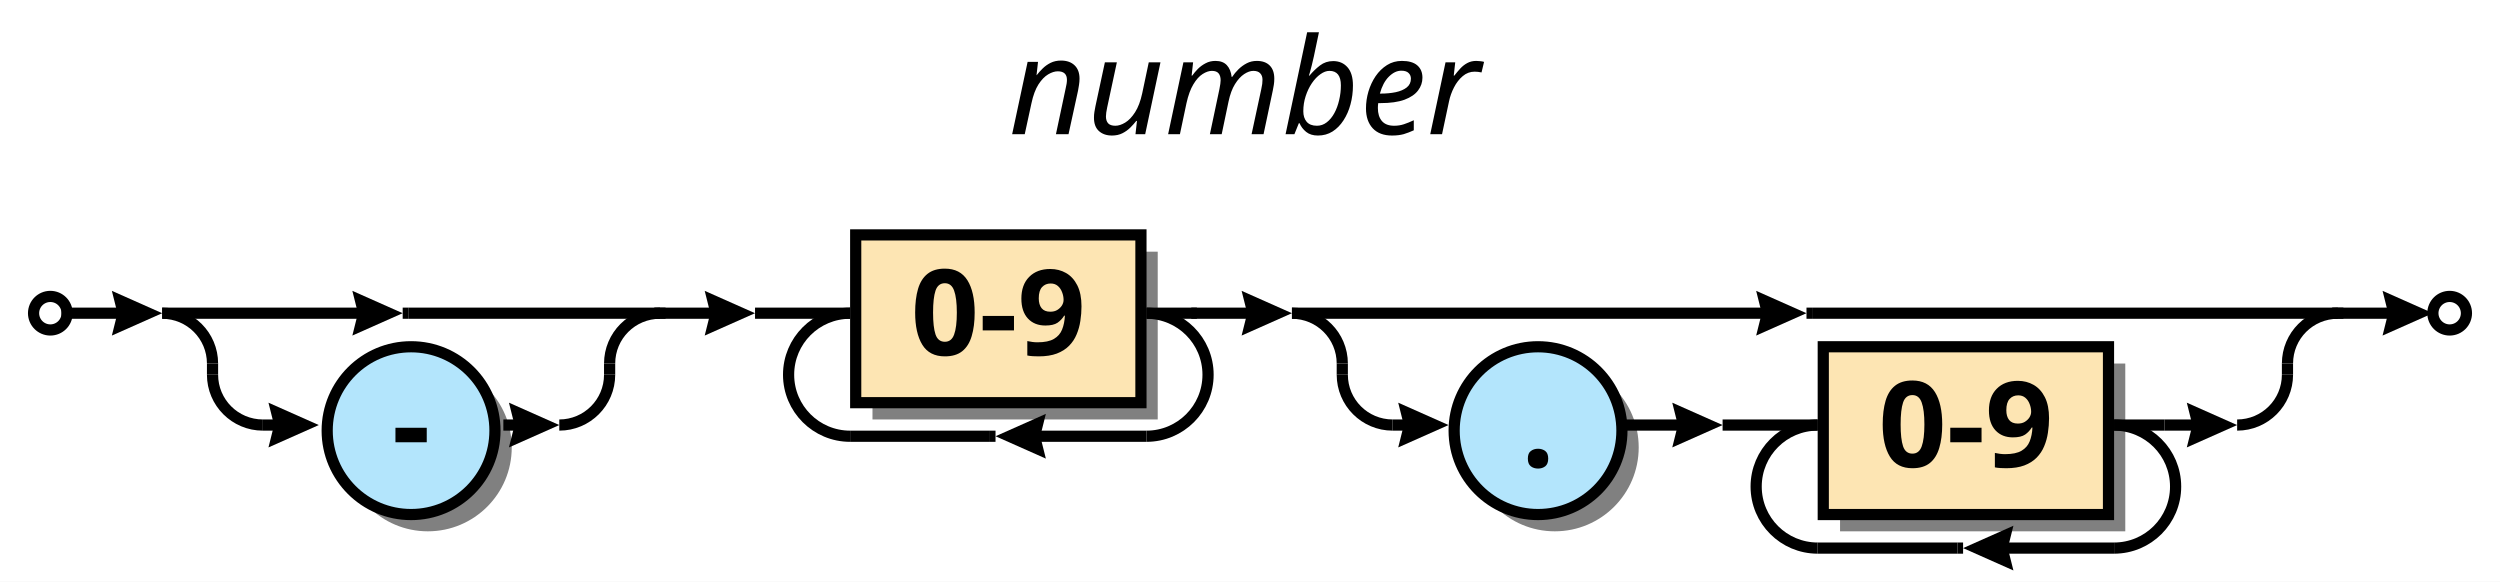
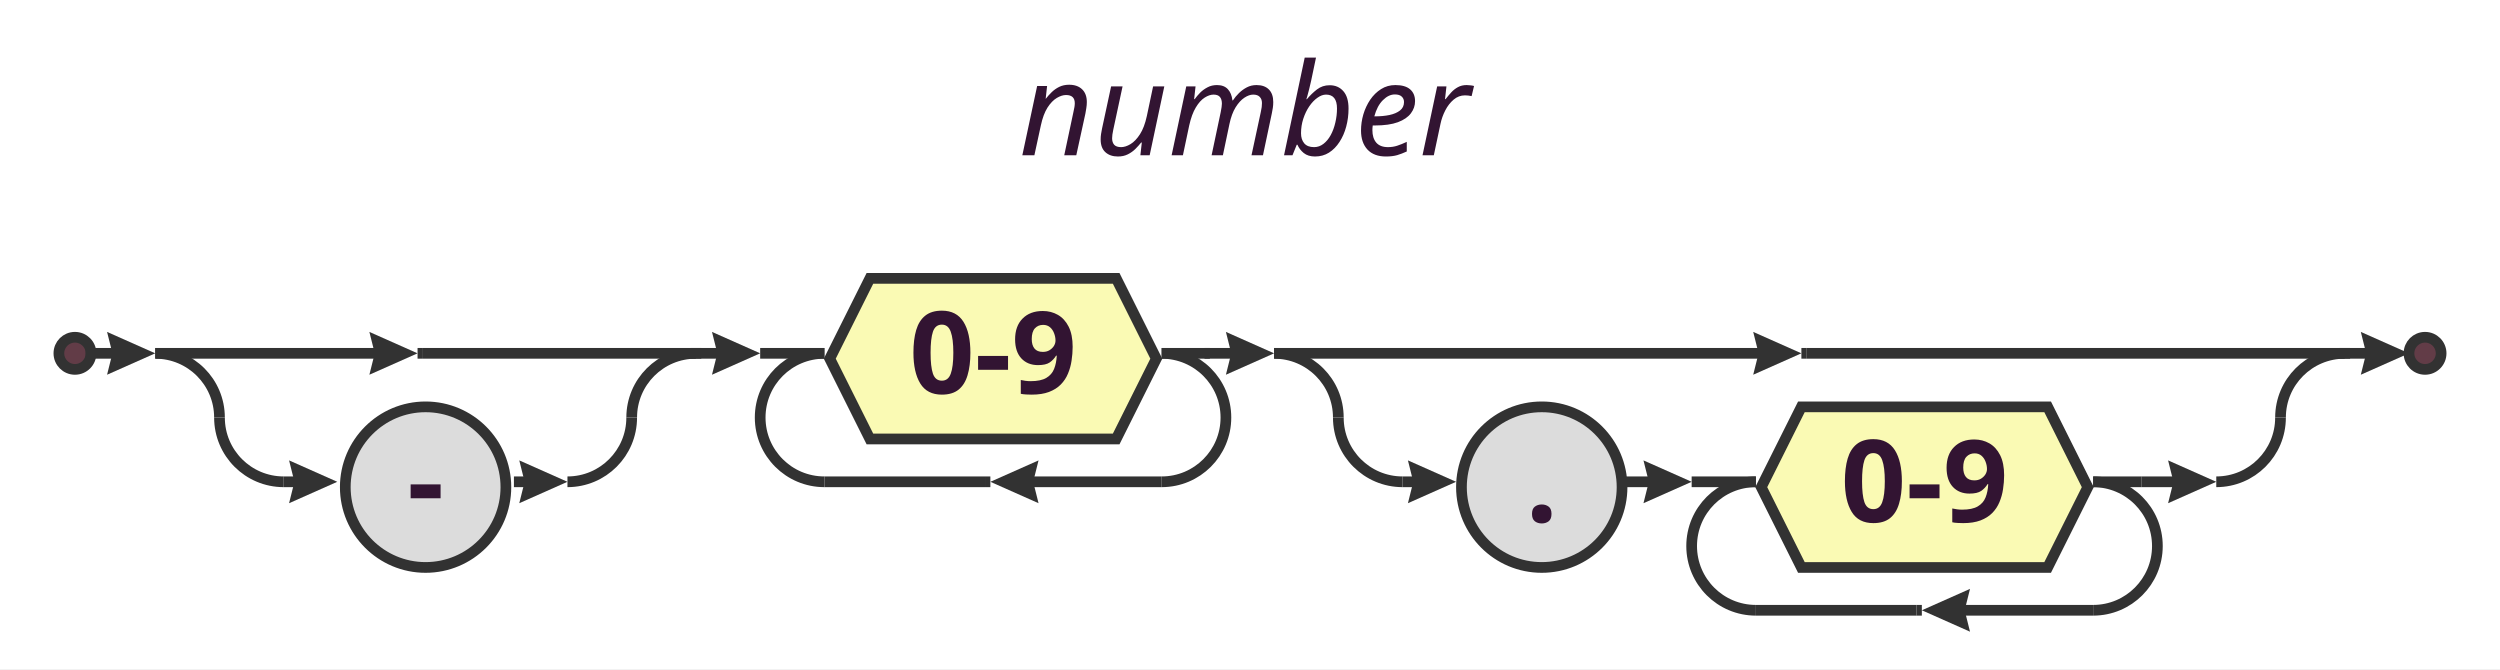
- <svg xmlns="http://www.w3.org/2000/svg" xml:space="preserve" width="447" height="104" version="1.1">
+ <svg xmlns="http://www.w3.org/2000/svg" xml:space="preserve" width="467" height="125" version="1.1">
  <style type="text/css">

- .box_font {fill:#000000; text-anchor:middle;
+ .hash_font {fill:#321432; text-anchor:middle;
    font-family:Times; font-size:14pt; font-weight:normal; font-style:italic;}
- .charclass_font {fill:#000000; text-anchor:middle;
+ .definitive_font {fill:#321432; text-anchor:middle;
+     font-family:Times; font-size:14pt; font-weight:normal; font-style:italic;}
+ .title_font {fill:#321432; text-anchor:middle;
+     font-family:Sans; font-size:18pt; font-weight:normal; font-style:italic;}
+ .non-terminal_font {fill:#321432; text-anchor:middle;
+     font-family:Times; font-size:14pt; font-weight:normal; font-style:italic;}
+ .negative_font {fill:#321432; text-anchor:middle;
+     font-family:Times; font-size:14pt; font-weight:normal; font-style:italic;}
+ .charclass_font {fill:#321432; text-anchor:middle;
    font-family:Sans; font-size:16pt; font-weight:bold; font-style:normal;}
- .title_font {fill:#000000; text-anchor:middle;
-     font-family:Sans; font-size:18pt; font-weight:normal; font-style:italic;}
- .bubble_font {fill:#000000; text-anchor:middle;
-     font-family:Sans; font-size:14pt; font-weight:bold; font-style:normal;}
- .token_font {fill:#000000; text-anchor:middle;
+ .space_font {fill:#321432; text-anchor:middle;
+     font-family:Sans; font-size:3pt; font-weight:normal; font-style:normal;}
+ .token_font {fill:#321432; text-anchor:middle;
    font-family:Sans; font-size:16pt; font-weight:bold; font-style:normal;}
.label {fill:#000;
  text-anchor:middle;
  font-size:16pt; font-weight:bold; font-family:Sans;}
.link {fill: #0D47A1;}
.link:hover {fill: #0D47A1; text-decoration:underline;}
.link:visited {fill: #4A148C;}

</style>
  <defs>
    <marker id="arrow" markerWidth="5" markerHeight="4" refX="2.5" refY="2" orient="auto" markerUnits="strokeWidth">
-       <path d="M0,0 L0.5,2 L0,4 L4.5,2 z" fill="#000000" />
+       <path d="M0,0 L0.5,2 L0,4 L4.5,2 z" fill="#323232" />
    </marker>
  </defs>
  <rect width="100%" height="100%" fill="white" />
-   <circle cx="76.5" cy="80.0" r="15.0" stroke="none" fill-opacity="0.498" fill="#000000" />
-   <rect x="156.0" y="45.0" width="51.0" height="30.0" stroke="none" fill-opacity="0.498" fill="#000000" />
-   <circle cx="278.0" cy="80.0" r="15.0" stroke="none" fill-opacity="0.498" fill="#000000" />
-   <rect x="329.0" y="65.0" width="51.0" height="30.0" stroke="none" fill-opacity="0.498" fill="#000000" />
-   <circle cx="9" cy="56.0" r="3" stroke="#000000" stroke-width="2" fill="#FFFFFF" />
-   <line x1="72.0" y1="56.0" x2="73.0" y2="56.0" stroke="#000000" stroke-width="2" />
-   <circle cx="73.5" cy="77.0" r="15.0" stroke="#000000" stroke-width="2" fill="#B3E5FC" />
-   <text class="token_font" x="73.5" y="83.5">-</text>
-   <line x1="29" y1="56.0" x2="68.0" y2="56.0" stroke="#000000" stroke-width="2" marker-end="url(#arrow)" />
-   <line x1="73.0" y1="56.0" x2="119.0" y2="56.0" stroke="#000000" stroke-width="2" />
-   <path d="M38.0,65.0 A9,9 0 0,0 29.0,56.0" stroke="#000000" stroke-width="2" fill="none" />
-   <line x1="47" y1="76.0" x2="53.0" y2="76.0" stroke="#000000" stroke-width="2" marker-end="url(#arrow)" />
-   <line x1="90.0" y1="76.0" x2="96.0" y2="76.0" stroke="#000000" stroke-width="2" marker-end="url(#arrow)" />
-   <path d="M38.0,67.0 A9,9 0 0,0 47.0,76.0" stroke="#000000" stroke-width="2" fill="none" />
-   <path d="M100.0,76.0 A9.0,9.0 0 0,0 109.0,67.0" stroke="#000000" stroke-width="2" fill="none" />
-   <path d="M118.0,56.0 A9.0,9.0 0 0,0 109.0,65.0" stroke="#000000" stroke-width="2" fill="none" />
-   <line x1="38" y1="67.0" x2="38" y2="65.0" stroke="#000000" stroke-width="2" />
-   <line x1="109.0" y1="67.0" x2="109.0" y2="65.0" stroke="#000000" stroke-width="2" />
-   <rect x="153.0" y="42.0" width="51.0" height="30.0" stroke="#000000" stroke-width="2" fill="#FDE5B3" />
-   <text class="charclass_font" x="178.5" y="63.5">0-9</text>
-   <line x1="177.0" y1="78.0" x2="178.0" y2="78.0" stroke="#000000" stroke-width="2" />
-   <line x1="152.0" y1="78.0" x2="177.0" y2="78.0" stroke="#000000" stroke-width="2" />
-   <line x1="205.0" y1="78.0" x2="182.0" y2="78.0" stroke="#000000" stroke-width="2" marker-end="url(#arrow)" />
-   <line x1="135.0" y1="56.0" x2="152.0" y2="56.0" stroke="#000000" stroke-width="2" />
-   <path d="M152.0,56.0 A11.0,11.0 0 0,0 152.0,78.0" stroke="#000000" stroke-width="2" fill="none" />
-   <path d="M205.0,78.0 A11.0,11.0 0 0,0 205.0,56.0" stroke="#000000" stroke-width="2" fill="none" />
-   <line x1="205.0" y1="56.0" x2="214.0" y2="56.0" stroke="#000000" stroke-width="2" />
-   <line x1="117.0" y1="56.0" x2="131.0" y2="56.0" stroke="#000000" stroke-width="2" marker-end="url(#arrow)" />
-   <line x1="323.0" y1="56.0" x2="324.0" y2="56.0" stroke="#000000" stroke-width="2" />
-   <circle cx="275.0" cy="77.0" r="15.0" stroke="#000000" stroke-width="2" fill="#B3E5FC" />
-   <text class="token_font" x="275.0" y="83.5">.</text>
-   <rect x="326.0" y="62.0" width="51.0" height="30.0" stroke="#000000" stroke-width="2" fill="#FDE5B3" />
-   <text class="charclass_font" x="351.5" y="83.5">0-9</text>
-   <line x1="350.0" y1="98.0" x2="351.0" y2="98.0" stroke="#000000" stroke-width="2" />
-   <line x1="325.0" y1="98.0" x2="350.0" y2="98.0" stroke="#000000" stroke-width="2" />
-   <line x1="378.0" y1="98.0" x2="355.0" y2="98.0" stroke="#000000" stroke-width="2" marker-end="url(#arrow)" />
-   <line x1="308.0" y1="76.0" x2="325.0" y2="76.0" stroke="#000000" stroke-width="2" />
-   <path d="M325.0,76.0 A11.0,11.0 0 0,0 325.0,98.0" stroke="#000000" stroke-width="2" fill="none" />
-   <path d="M378.0,98.0 A11.0,11.0 0 0,0 378.0,76.0" stroke="#000000" stroke-width="2" fill="none" />
-   <line x1="378.0" y1="76.0" x2="387.0" y2="76.0" stroke="#000000" stroke-width="2" />
-   <line x1="290.0" y1="76.0" x2="304.0" y2="76.0" stroke="#000000" stroke-width="2" marker-end="url(#arrow)" />
-   <line x1="231.0" y1="56.0" x2="319.0" y2="56.0" stroke="#000000" stroke-width="2" marker-end="url(#arrow)" />
-   <line x1="324.0" y1="56.0" x2="419.0" y2="56.0" stroke="#000000" stroke-width="2" />
-   <path d="M240.0,65.0 A9.0,9.0 0 0,0 231.0,56.0" stroke="#000000" stroke-width="2" fill="none" />
-   <line x1="249.0" y1="76.0" x2="255.0" y2="76.0" stroke="#000000" stroke-width="2" marker-end="url(#arrow)" />
-   <line x1="387.0" y1="76.0" x2="396.0" y2="76.0" stroke="#000000" stroke-width="2" marker-end="url(#arrow)" />
-   <path d="M240.0,67.0 A9.0,9.0 0 0,0 249.0,76.0" stroke="#000000" stroke-width="2" fill="none" />
-   <path d="M400.0,76.0 A9.0,9.0 0 0,0 409.0,67.0" stroke="#000000" stroke-width="2" fill="none" />
-   <path d="M418.0,56.0 A9.0,9.0 0 0,0 409.0,65.0" stroke="#000000" stroke-width="2" fill="none" />
-   <line x1="240.0" y1="67.0" x2="240.0" y2="65.0" stroke="#000000" stroke-width="2" />
-   <line x1="409.0" y1="67.0" x2="409.0" y2="65.0" stroke="#000000" stroke-width="2" />
-   <line x1="213.0" y1="56.0" x2="227.0" y2="56.0" stroke="#000000" stroke-width="2" marker-end="url(#arrow)" />
-   <line x1="11" y1="56.0" x2="25.0" y2="56.0" stroke="#000000" stroke-width="2" marker-end="url(#arrow)" />
-   <circle cx="438.0" cy="56.0" r="3.0" stroke="#000000" stroke-width="2" fill="#FFFFFF" />
-   <line x1="417.0" y1="56.0" x2="431.0" y2="56.0" stroke="#000000" stroke-width="2" marker-end="url(#arrow)" />
-   <text class="title_font" x="222.5" y="24.0">number</text>
+   <circle cx="14" cy="66.0" r="3" stroke="#323232" stroke-width="2" fill="#623C47" />
+   <line x1="78.0" y1="66.0" x2="79.0" y2="66.0" stroke="#323232" stroke-width="2" />
+   <circle cx="79.5" cy="91.0" r="15.0" stroke="#323232" stroke-width="2" fill="#DCDCDC" />
+   <text class="token_font" x="79.5" y="97.5">-</text>
+   <line x1="29" y1="66.0" x2="74.0" y2="66.0" stroke="#323232" stroke-width="2" marker-end="url(#arrow)" />
+   <line x1="79.0" y1="66.0" x2="131.0" y2="66.0" stroke="#323232" stroke-width="2" />
+   <path d="M41.0,78.0 A12,12 0 0,0 29.0,66.0" stroke="#323232" stroke-width="2" fill="none" />
+   <line x1="53" y1="90.0" x2="59.0" y2="90.0" stroke="#323232" stroke-width="2" marker-end="url(#arrow)" />
+   <line x1="96.0" y1="90.0" x2="102.0" y2="90.0" stroke="#323232" stroke-width="2" marker-end="url(#arrow)" />
+   <path d="M41.0,78.0 A12,12 0 0,0 53.0,90.0" stroke="#323232" stroke-width="2" fill="none" />
+   <path d="M106.0,90.0 A12.0,12.0 0 0,0 118.0,78.0" stroke="#323232" stroke-width="2" fill="none" />
+   <path d="M130.0,66.0 A12.0,12.0 0 0,0 118.0,78.0" stroke="#323232" stroke-width="2" fill="none" />
+   <line x1="41" y1="78.0" x2="41" y2="78.0" stroke="#323232" stroke-width="2" />
+   <line x1="118.0" y1="78.0" x2="118.0" y2="78.0" stroke="#323232" stroke-width="2" />
+   <path d="M162.5,82.0 H208.5 L216.0,67.0 L208.5,52.0 H162.5 L155.0,67.0 z" stroke="#323232" stroke-width="2" fill="#FAFAB4" />
+   <text class="charclass_font" x="185.5" y="73.5">0-9</text>
+   <line x1="184.0" y1="90.0" x2="185.0" y2="90.0" stroke="#323232" stroke-width="2" />
+   <line x1="154.0" y1="90.0" x2="184.0" y2="90.0" stroke="#323232" stroke-width="2" />
+   <line x1="217.0" y1="90.0" x2="189.0" y2="90.0" stroke="#323232" stroke-width="2" marker-end="url(#arrow)" />
+   <line x1="142.0" y1="66.0" x2="154.0" y2="66.0" stroke="#323232" stroke-width="2" />
+   <path d="M154.0,66.0 A12.0,12.0 0 0,0 154.0,90.0" stroke="#323232" stroke-width="2" fill="none" />
+   <path d="M217.0,90.0 A12.0,12.0 0 0,0 217.0,66.0" stroke="#323232" stroke-width="2" fill="none" />
+   <line x1="217.0" y1="66.0" x2="226.0" y2="66.0" stroke="#323232" stroke-width="2" />
+   <line x1="129.0" y1="66.0" x2="138.0" y2="66.0" stroke="#323232" stroke-width="2" marker-end="url(#arrow)" />
+   <line x1="336.5" y1="66.0" x2="337.5" y2="66.0" stroke="#323232" stroke-width="2" />
+   <circle cx="288.0" cy="91.0" r="15.0" stroke="#323232" stroke-width="2" fill="#DCDCDC" />
+   <text class="token_font" x="288.0" y="97.5">.</text>
+   <path d="M336.5,106.0 H382.5 L390.0,91.0 L382.5,76.0 H336.5 L329.0,91.0 z" stroke="#323232" stroke-width="2" fill="#FAFAB4" />
+   <text class="charclass_font" x="359.5" y="97.5">0-9</text>
+   <line x1="358.0" y1="114.0" x2="359.0" y2="114.0" stroke="#323232" stroke-width="2" />
+   <line x1="328.0" y1="114.0" x2="358.0" y2="114.0" stroke="#323232" stroke-width="2" />
+   <line x1="391.0" y1="114.0" x2="363.0" y2="114.0" stroke="#323232" stroke-width="2" marker-end="url(#arrow)" />
+   <line x1="316.0" y1="90.0" x2="328.0" y2="90.0" stroke="#323232" stroke-width="2" />
+   <path d="M328.0,90.0 A12.0,12.0 0 0,0 328.0,114.0" stroke="#323232" stroke-width="2" fill="none" />
+   <path d="M391.0,114.0 A12.0,12.0 0 0,0 391.0,90.0" stroke="#323232" stroke-width="2" fill="none" />
+   <line x1="391.0" y1="90.0" x2="400.0" y2="90.0" stroke="#323232" stroke-width="2" />
+   <line x1="303.0" y1="90.0" x2="312.0" y2="90.0" stroke="#323232" stroke-width="2" marker-end="url(#arrow)" />
+   <line x1="238.0" y1="66.0" x2="332.5" y2="66.0" stroke="#323232" stroke-width="2" marker-end="url(#arrow)" />
+   <line x1="337.5" y1="66.0" x2="439.0" y2="66.0" stroke="#323232" stroke-width="2" />
+   <path d="M250.0,78.0 A12.0,12.0 0 0,0 238.0,66.0" stroke="#323232" stroke-width="2" fill="none" />
+   <line x1="262.0" y1="90.0" x2="268.0" y2="90.0" stroke="#323232" stroke-width="2" marker-end="url(#arrow)" />
+   <line x1="400.0" y1="90.0" x2="410.0" y2="90.0" stroke="#323232" stroke-width="2" marker-end="url(#arrow)" />
+   <path d="M250.0,78.0 A12.0,12.0 0 0,0 262.0,90.0" stroke="#323232" stroke-width="2" fill="none" />
+   <path d="M414.0,90.0 A12.0,12.0 0 0,0 426.0,78.0" stroke="#323232" stroke-width="2" fill="none" />
+   <path d="M438.0,66.0 A12.0,12.0 0 0,0 426.0,78.0" stroke="#323232" stroke-width="2" fill="none" />
+   <line x1="250.0" y1="78.0" x2="250.0" y2="78.0" stroke="#323232" stroke-width="2" />
+   <line x1="426.0" y1="78.0" x2="426.0" y2="78.0" stroke="#323232" stroke-width="2" />
+   <line x1="225.0" y1="66.0" x2="234.0" y2="66.0" stroke="#323232" stroke-width="2" marker-end="url(#arrow)" />
+   <line x1="16" y1="66.0" x2="25.0" y2="66.0" stroke="#323232" stroke-width="2" marker-end="url(#arrow)" />
+   <circle cx="453.0" cy="66.0" r="3.0" stroke="#323232" stroke-width="2" fill="#623C47" />
+   <line x1="437.0" y1="66.0" x2="446.0" y2="66.0" stroke="#323232" stroke-width="2" marker-end="url(#arrow)" />
+   <text class="title_font" x="232.5" y="29.0">number</text>
</svg>
